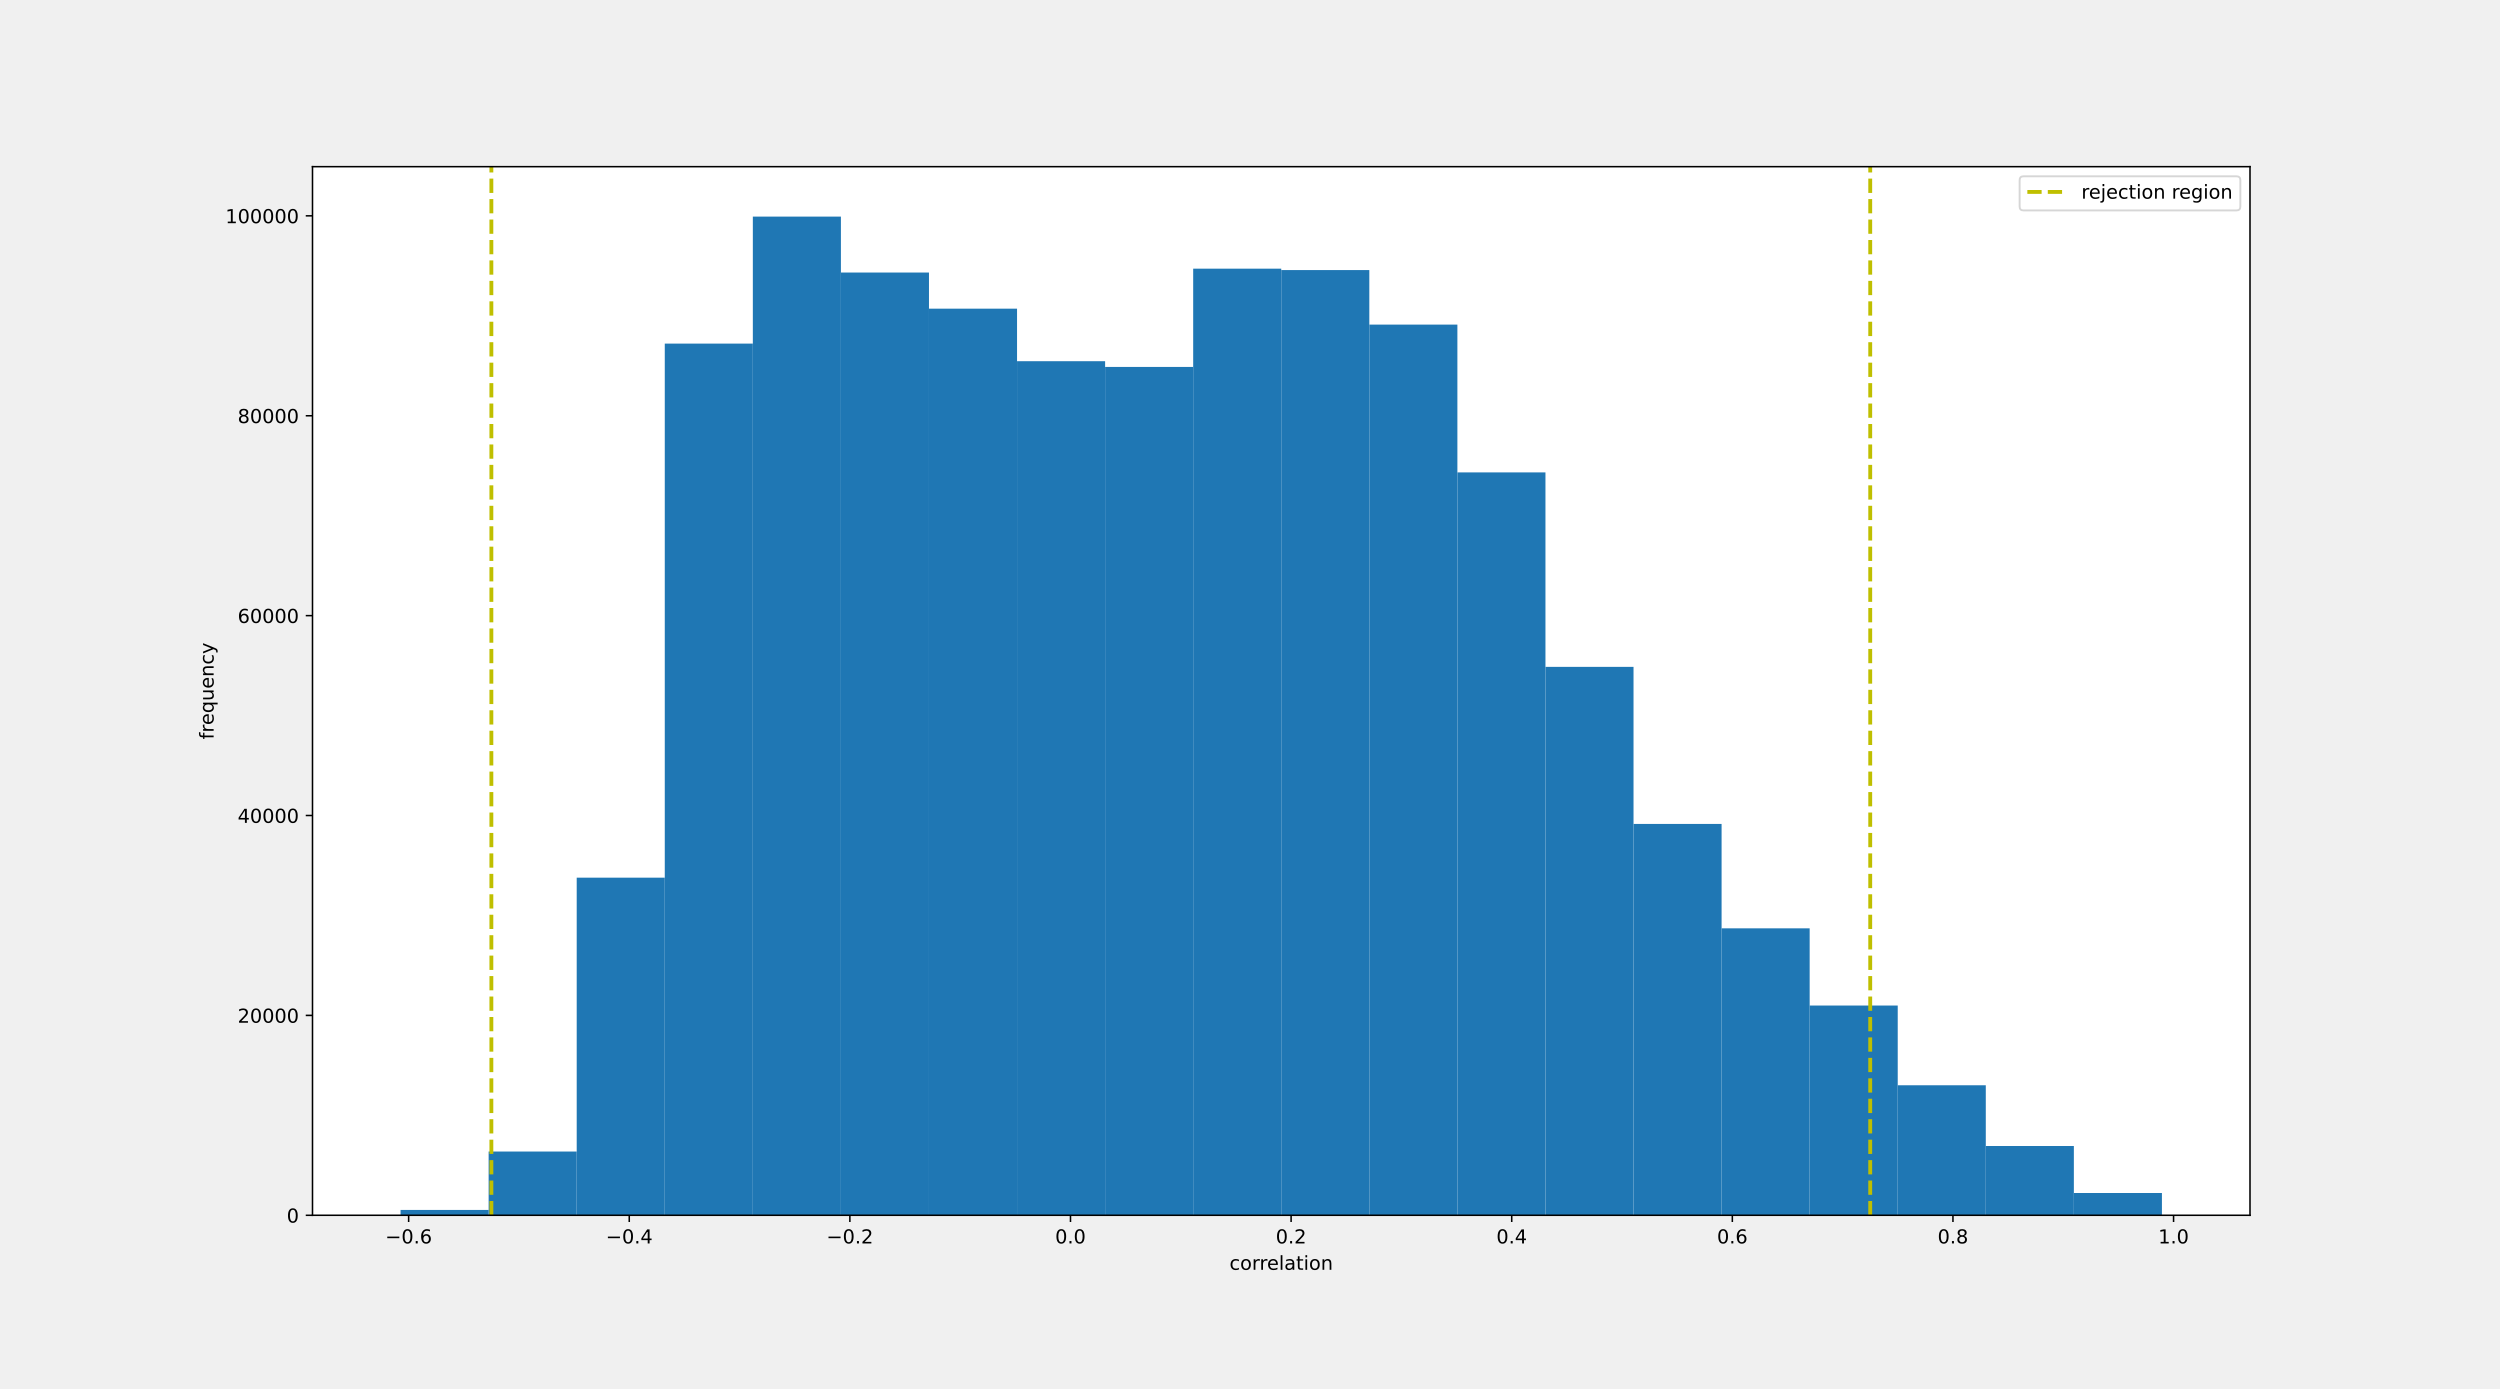
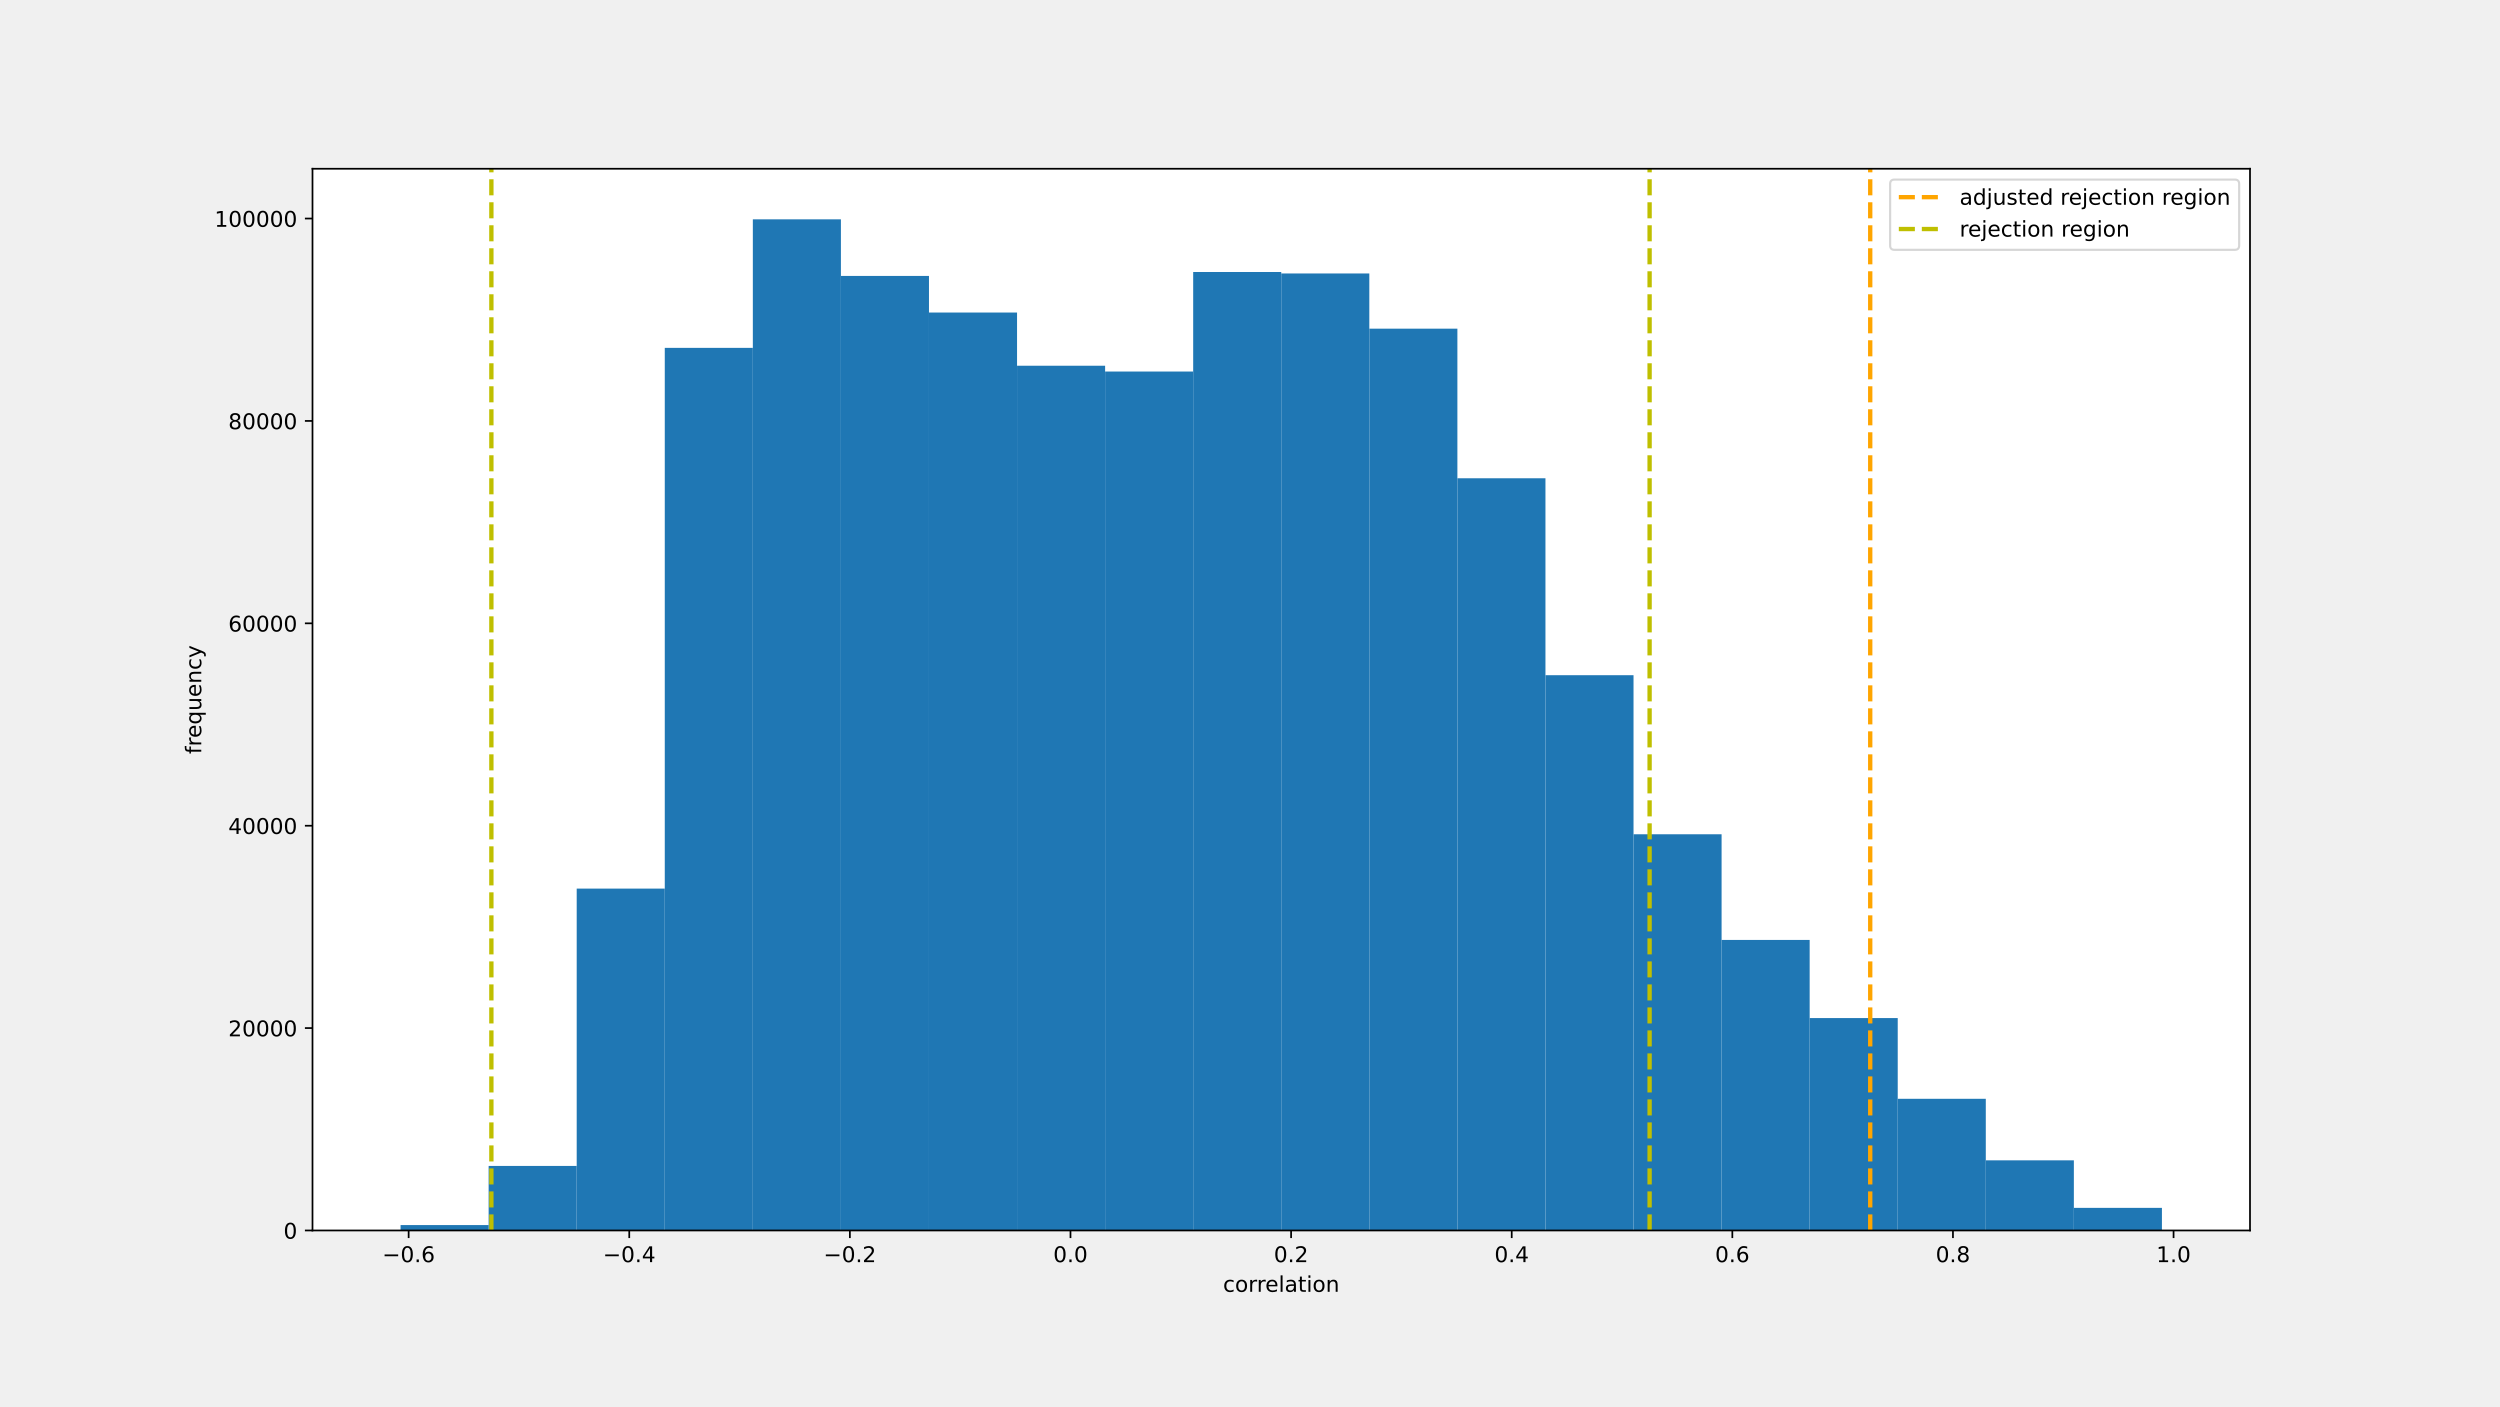
- <svg xmlns="http://www.w3.org/2000/svg" xmlns:xlink="http://www.w3.org/1999/xlink" height="720pt" version="1.1" viewBox="0 0 1296 720" width="1296pt">
+ <svg xmlns="http://www.w3.org/2000/svg" xmlns:xlink="http://www.w3.org/1999/xlink" height="648pt" version="1.1" viewBox="0 0 1152 648" width="1152pt">
  <defs>
    <style type="text/css">*{stroke-linecap:butt;stroke-linejoin:round;}</style>
  </defs>
  <g id="figure_1">
    <g id="patch_1">
-       <path d="M 0 720  L 1296 720  L 1296 0  L 0 0  z " style="fill:none;" />
+       <path d="M 0 648  L 1152 648  L 1152 0  L 0 0  z " style="fill:none;" />
    </g>
    <g id="axes_1">
      <g id="patch_2">
-         <path d="M 162 630  L 1166.4 630  L 1166.4 86.4  L 162 86.4  z " style="fill:#ffffff;" />
+         <path d="M 144 567  L 1036.8 567  L 1036.8 77.76  L 144 77.76  z " style="fill:#ffffff;" />
      </g>
      <g id="patch_3">
-         <path clip-path="url(#pe3baa3eb16)" d="M 207.655 630  L 253.309 630  L 253.309 627.218  L 207.655 627.218  z " style="fill:#1f77b4;" />
+         <path clip-path="url(#p022e91f120)" d="M 184.582 567  L 225.164 567  L 225.164 564.496  L 184.582 564.496  z " style="fill:#1f77b4;" />
      </g>
      <g id="patch_4">
-         <path clip-path="url(#pe3baa3eb16)" d="M 253.309 630  L 298.964 630  L 298.964 596.966  L 253.309 596.966  z " style="fill:#1f77b4;" />
+         <path clip-path="url(#p022e91f120)" d="M 225.164 567  L 265.745 567  L 265.745 537.269  L 225.164 537.269  z " style="fill:#1f77b4;" />
      </g>
      <g id="patch_5">
-         <path clip-path="url(#pe3baa3eb16)" d="M 298.964 630  L 344.618 630  L 344.618 454.971  L 298.964 454.971  z " style="fill:#1f77b4;" />
+         <path clip-path="url(#p022e91f120)" d="M 265.745 567  L 306.327 567  L 306.327 409.474  L 265.745 409.474  z " style="fill:#1f77b4;" />
      </g>
      <g id="patch_6">
-         <path clip-path="url(#pe3baa3eb16)" d="M 344.618 630  L 390.273 630  L 390.273 178.115  L 344.618 178.115  z " style="fill:#1f77b4;" />
+         <path clip-path="url(#p022e91f120)" d="M 306.327 567  L 346.909 567  L 346.909 160.304  L 306.327 160.304  z " style="fill:#1f77b4;" />
      </g>
      <g id="patch_7">
-         <path clip-path="url(#pe3baa3eb16)" d="M 390.273 630  L 435.927 630  L 435.927 112.286  L 390.273 112.286  z " style="fill:#1f77b4;" />
+         <path clip-path="url(#p022e91f120)" d="M 346.909 567  L 387.491 567  L 387.491 101.057  L 346.909 101.057  z " style="fill:#1f77b4;" />
      </g>
      <g id="patch_8">
-         <path clip-path="url(#pe3baa3eb16)" d="M 435.927 630  L 481.582 630  L 481.582 141.289  L 435.927 141.289  z " style="fill:#1f77b4;" />
+         <path clip-path="url(#p022e91f120)" d="M 387.491 567  L 428.073 567  L 428.073 127.16  L 387.491 127.16  z " style="fill:#1f77b4;" />
      </g>
      <g id="patch_9">
-         <path clip-path="url(#pe3baa3eb16)" d="M 481.582 630  L 527.236 630  L 527.236 160.003  L 481.582 160.003  z " style="fill:#1f77b4;" />
+         <path clip-path="url(#p022e91f120)" d="M 428.073 567  L 468.655 567  L 468.655 144.002  L 428.073 144.002  z " style="fill:#1f77b4;" />
      </g>
      <g id="patch_10">
-         <path clip-path="url(#pe3baa3eb16)" d="M 527.236 630  L 572.891 630  L 572.891 187.26  L 527.236 187.26  z " style="fill:#1f77b4;" />
+         <path clip-path="url(#p022e91f120)" d="M 468.655 567  L 509.236 567  L 509.236 168.534  L 468.655 168.534  z " style="fill:#1f77b4;" />
      </g>
      <g id="patch_11">
-         <path clip-path="url(#pe3baa3eb16)" d="M 572.891 630  L 618.545 630  L 618.545 190.228  L 572.891 190.228  z " style="fill:#1f77b4;" />
+         <path clip-path="url(#p022e91f120)" d="M 509.236 567  L 549.818 567  L 549.818 171.205  L 509.236 171.205  z " style="fill:#1f77b4;" />
      </g>
      <g id="patch_12">
-         <path clip-path="url(#pe3baa3eb16)" d="M 618.545 630  L 664.2 630  L 664.2 139.268  L 618.545 139.268  z " style="fill:#1f77b4;" />
+         <path clip-path="url(#p022e91f120)" d="M 549.818 567  L 590.4 567  L 590.4 125.341  L 549.818 125.341  z " style="fill:#1f77b4;" />
      </g>
      <g id="patch_13">
-         <path clip-path="url(#pe3baa3eb16)" d="M 664.2 630  L 709.855 630  L 709.855 140.019  L 664.2 140.019  z " style="fill:#1f77b4;" />
+         <path clip-path="url(#p022e91f120)" d="M 590.4 567  L 630.982 567  L 630.982 126.018  L 590.4 126.018  z " style="fill:#1f77b4;" />
      </g>
      <g id="patch_14">
-         <path clip-path="url(#pe3baa3eb16)" d="M 709.855 630  L 755.509 630  L 755.509 168.282  L 709.855 168.282  z " style="fill:#1f77b4;" />
+         <path clip-path="url(#p022e91f120)" d="M 630.982 567  L 671.564 567  L 671.564 151.454  L 630.982 151.454  z " style="fill:#1f77b4;" />
      </g>
      <g id="patch_15">
-         <path clip-path="url(#pe3baa3eb16)" d="M 755.509 630  L 801.164 630  L 801.164 244.888  L 755.509 244.888  z " style="fill:#1f77b4;" />
+         <path clip-path="url(#p022e91f120)" d="M 671.564 567  L 712.145 567  L 712.145 220.399  L 671.564 220.399  z " style="fill:#1f77b4;" />
      </g>
      <g id="patch_16">
-         <path clip-path="url(#pe3baa3eb16)" d="M 801.164 630  L 846.818 630  L 846.818 345.689  L 801.164 345.689  z " style="fill:#1f77b4;" />
+         <path clip-path="url(#p022e91f120)" d="M 712.145 567  L 752.727 567  L 752.727 311.12  L 712.145 311.12  z " style="fill:#1f77b4;" />
      </g>
      <g id="patch_17">
-         <path clip-path="url(#pe3baa3eb16)" d="M 846.818 630  L 892.473 630  L 892.473 427.139  L 846.818 427.139  z " style="fill:#1f77b4;" />
+         <path clip-path="url(#p022e91f120)" d="M 752.727 567  L 793.309 567  L 793.309 384.425  L 752.727 384.425  z " style="fill:#1f77b4;" />
      </g>
      <g id="patch_18">
-         <path clip-path="url(#pe3baa3eb16)" d="M 892.473 630  L 938.127 630  L 938.127 481.239  L 892.473 481.239  z " style="fill:#1f77b4;" />
+         <path clip-path="url(#p022e91f120)" d="M 793.309 567  L 833.891 567  L 833.891 433.115  L 793.309 433.115  z " style="fill:#1f77b4;" />
      </g>
      <g id="patch_19">
-         <path clip-path="url(#pe3baa3eb16)" d="M 938.127 630  L 983.782 630  L 983.782 521.267  L 938.127 521.267  z " style="fill:#1f77b4;" />
+         <path clip-path="url(#p022e91f120)" d="M 833.891 567  L 874.473 567  L 874.473 469.14  L 833.891 469.14  z " style="fill:#1f77b4;" />
      </g>
      <g id="patch_20">
-         <path clip-path="url(#pe3baa3eb16)" d="M 983.782 630  L 1029.436 630  L 1029.436 562.59  L 983.782 562.59  z " style="fill:#1f77b4;" />
+         <path clip-path="url(#p022e91f120)" d="M 874.473 567  L 915.055 567  L 915.055 506.331  L 874.473 506.331  z " style="fill:#1f77b4;" />
      </g>
      <g id="patch_21">
-         <path clip-path="url(#pe3baa3eb16)" d="M 1029.436 630  L 1075.091 630  L 1075.091 594.08  L 1029.436 594.08  z " style="fill:#1f77b4;" />
+         <path clip-path="url(#p022e91f120)" d="M 915.055 567  L 955.636 567  L 955.636 534.672  L 915.055 534.672  z " style="fill:#1f77b4;" />
      </g>
      <g id="patch_22">
-         <path clip-path="url(#pe3baa3eb16)" d="M 1075.091 630  L 1120.745 630  L 1120.745 618.441  L 1075.091 618.441  z " style="fill:#1f77b4;" />
+         <path clip-path="url(#p022e91f120)" d="M 955.636 567  L 996.218 567  L 996.218 556.597  L 955.636 556.597  z " style="fill:#1f77b4;" />
      </g>
      <g id="matplotlib.axis_1">
        <g id="xtick_1">
          <g id="line2d_1">
            <defs>
-               <path d="M 0 0  L 0 3.5  " id="mfc2c077661" style="stroke:#000000;stroke-width:0.8;" />
+               <path d="M 0 0  L 0 3.5  " id="mbd694db0ff" style="stroke:#000000;stroke-width:0.8;" />
            </defs>
            <g>
-               <use style="stroke:#000000;stroke-width:0.8;" x="211.839" xlink:href="#mfc2c077661" y="630" />
+               <use style="stroke:#000000;stroke-width:0.8;" x="188.301" xlink:href="#mbd694db0ff" y="567" />
            </g>
          </g>
          <g id="text_1">
-             <g transform="translate(199.6975 644.5984)scale(0.1 -0.1)">
+             <g transform="translate(176.1598 581.5984)scale(0.1 -0.1)">
              <defs>
                <path d="M 10.594 35.5  L 73.188 35.5  L 73.188 27.203  L 10.594 27.203  z " id="DejaVuSans-8722" />
                <path d="M 31.781 66.406  Q 24.172 66.406 20.328 58.906  Q 16.5 51.422 16.5 36.375  Q 16.5 21.391 20.328 13.891  Q 24.172 6.391 31.781 6.391  Q 39.453 6.391 43.281 13.891  Q 47.125 21.391 47.125 36.375  Q 47.125 51.422 43.281 58.906  Q 39.453 66.406 31.781 66.406  z M 31.781 74.219  Q 44.047 74.219 50.516 64.516  Q 56.984 54.828 56.984 36.375  Q 56.984 17.969 50.516 8.266  Q 44.047 -1.422 31.781 -1.422  Q 19.531 -1.422 13.062 8.266  Q 6.594 17.969 6.594 36.375  Q 6.594 54.828 13.062 64.516  Q 19.531 74.219 31.781 74.219  z " id="DejaVuSans-48" />
                <path d="M 10.688 12.406  L 21 12.406  L 21 0  L 10.688 0  z " id="DejaVuSans-46" />
                <path d="M 33.016 40.375  Q 26.375 40.375 22.484 35.828  Q 18.609 31.297 18.609 23.391  Q 18.609 15.531 22.484 10.953  Q 26.375 6.391 33.016 6.391  Q 39.656 6.391 43.531 10.953  Q 47.406 15.531 47.406 23.391  Q 47.406 31.297 43.531 35.828  Q 39.656 40.375 33.016 40.375  z M 52.594 71.297  L 52.594 62.312  Q 48.875 64.062 45.094 64.984  Q 41.312 65.922 37.594 65.922  Q 27.828 65.922 22.672 59.328  Q 17.531 52.734 16.797 39.406  Q 19.672 43.656 24.016 45.922  Q 28.375 48.188 33.594 48.188  Q 44.578 48.188 50.953 41.516  Q 57.328 34.859 57.328 23.391  Q 57.328 12.156 50.688 5.359  Q 44.047 -1.422 33.016 -1.422  Q 20.359 -1.422 13.672 8.266  Q 6.984 17.969 6.984 36.375  Q 6.984 53.656 15.188 63.938  Q 23.391 74.219 37.203 74.219  Q 40.922 74.219 44.703 73.484  Q 48.484 72.75 52.594 71.297  z " id="DejaVuSans-54" />
              </defs>
              <use xlink:href="#DejaVuSans-8722" />
              <use x="83.789" xlink:href="#DejaVuSans-48" />
              <use x="147.412" xlink:href="#DejaVuSans-46" />
              <use x="179.199" xlink:href="#DejaVuSans-54" />
            </g>
          </g>
        </g>
        <g id="xtick_2">
          <g id="line2d_2">
            <g>
-               <use style="stroke:#000000;stroke-width:0.8;" x="326.206" xlink:href="#mfc2c077661" y="630" />
+               <use style="stroke:#000000;stroke-width:0.8;" x="289.961" xlink:href="#mbd694db0ff" y="567" />
            </g>
          </g>
          <g id="text_2">
-             <g transform="translate(314.0647 644.5984)scale(0.1 -0.1)">
+             <g transform="translate(277.8196 581.5984)scale(0.1 -0.1)">
              <defs>
                <path d="M 37.797 64.312  L 12.891 25.391  L 37.797 25.391  z M 35.203 72.906  L 47.609 72.906  L 47.609 25.391  L 58.016 25.391  L 58.016 17.188  L 47.609 17.188  L 47.609 0  L 37.797 0  L 37.797 17.188  L 4.891 17.188  L 4.891 26.703  z " id="DejaVuSans-52" />
              </defs>
              <use xlink:href="#DejaVuSans-8722" />
              <use x="83.789" xlink:href="#DejaVuSans-48" />
              <use x="147.412" xlink:href="#DejaVuSans-46" />
              <use x="179.199" xlink:href="#DejaVuSans-52" />
            </g>
          </g>
        </g>
        <g id="xtick_3">
          <g id="line2d_3">
            <g>
-               <use style="stroke:#000000;stroke-width:0.8;" x="440.573" xlink:href="#mfc2c077661" y="630" />
+               <use style="stroke:#000000;stroke-width:0.8;" x="391.621" xlink:href="#mbd694db0ff" y="567" />
            </g>
          </g>
          <g id="text_3">
-             <g transform="translate(428.4319 644.5984)scale(0.1 -0.1)">
+             <g transform="translate(379.4793 581.5984)scale(0.1 -0.1)">
              <defs>
                <path d="M 19.188 8.297  L 53.609 8.297  L 53.609 0  L 7.328 0  L 7.328 8.297  Q 12.938 14.109 22.625 23.891  Q 32.328 33.688 34.812 36.531  Q 39.547 41.844 41.422 45.531  Q 43.312 49.219 43.312 52.781  Q 43.312 58.594 39.234 62.25  Q 35.156 65.922 28.609 65.922  Q 23.969 65.922 18.812 64.312  Q 13.672 62.703 7.812 59.422  L 7.812 69.391  Q 13.766 71.781 18.938 73  Q 24.125 74.219 28.422 74.219  Q 39.75 74.219 46.484 68.547  Q 53.219 62.891 53.219 53.422  Q 53.219 48.922 51.531 44.891  Q 49.859 40.875 45.406 35.406  Q 44.188 33.984 37.641 27.219  Q 31.109 20.453 19.188 8.297  z " id="DejaVuSans-50" />
              </defs>
              <use xlink:href="#DejaVuSans-8722" />
              <use x="83.789" xlink:href="#DejaVuSans-48" />
              <use x="147.412" xlink:href="#DejaVuSans-46" />
              <use x="179.199" xlink:href="#DejaVuSans-50" />
            </g>
          </g>
        </g>
        <g id="xtick_4">
          <g id="line2d_4">
            <g>
-               <use style="stroke:#000000;stroke-width:0.8;" x="554.941" xlink:href="#mfc2c077661" y="630" />
+               <use style="stroke:#000000;stroke-width:0.8;" x="493.28" xlink:href="#mbd694db0ff" y="567" />
            </g>
          </g>
          <g id="text_4">
-             <g transform="translate(546.989 644.5984)scale(0.1 -0.1)">
+             <g transform="translate(485.3289 581.5984)scale(0.1 -0.1)">
              <use xlink:href="#DejaVuSans-48" />
              <use x="63.623" xlink:href="#DejaVuSans-46" />
              <use x="95.41" xlink:href="#DejaVuSans-48" />
            </g>
          </g>
        </g>
        <g id="xtick_5">
          <g id="line2d_5">
            <g>
-               <use style="stroke:#000000;stroke-width:0.8;" x="669.308" xlink:href="#mfc2c077661" y="630" />
+               <use style="stroke:#000000;stroke-width:0.8;" x="594.94" xlink:href="#mbd694db0ff" y="567" />
            </g>
          </g>
          <g id="text_5">
-             <g transform="translate(661.3562 644.5984)scale(0.1 -0.1)">
+             <g transform="translate(586.9886 581.5984)scale(0.1 -0.1)">
              <use xlink:href="#DejaVuSans-48" />
              <use x="63.623" xlink:href="#DejaVuSans-46" />
              <use x="95.41" xlink:href="#DejaVuSans-50" />
            </g>
          </g>
        </g>
        <g id="xtick_6">
          <g id="line2d_6">
            <g>
-               <use style="stroke:#000000;stroke-width:0.8;" x="783.675" xlink:href="#mfc2c077661" y="630" />
+               <use style="stroke:#000000;stroke-width:0.8;" x="696.6" xlink:href="#mbd694db0ff" y="567" />
            </g>
          </g>
          <g id="text_6">
-             <g transform="translate(775.7234 644.5984)scale(0.1 -0.1)">
+             <g transform="translate(688.6484 581.5984)scale(0.1 -0.1)">
              <use xlink:href="#DejaVuSans-48" />
              <use x="63.623" xlink:href="#DejaVuSans-46" />
              <use x="95.41" xlink:href="#DejaVuSans-52" />
            </g>
          </g>
        </g>
        <g id="xtick_7">
          <g id="line2d_7">
            <g>
-               <use style="stroke:#000000;stroke-width:0.8;" x="898.042" xlink:href="#mfc2c077661" y="630" />
+               <use style="stroke:#000000;stroke-width:0.8;" x="798.26" xlink:href="#mbd694db0ff" y="567" />
            </g>
          </g>
          <g id="text_7">
-             <g transform="translate(890.0906 644.5984)scale(0.1 -0.1)">
+             <g transform="translate(790.3081 581.5984)scale(0.1 -0.1)">
              <use xlink:href="#DejaVuSans-48" />
              <use x="63.623" xlink:href="#DejaVuSans-46" />
              <use x="95.41" xlink:href="#DejaVuSans-54" />
            </g>
          </g>
        </g>
        <g id="xtick_8">
          <g id="line2d_8">
            <g>
-               <use style="stroke:#000000;stroke-width:0.8;" x="1012.409" xlink:href="#mfc2c077661" y="630" />
+               <use style="stroke:#000000;stroke-width:0.8;" x="899.919" xlink:href="#mbd694db0ff" y="567" />
            </g>
          </g>
          <g id="text_8">
-             <g transform="translate(1004.458 644.5984)scale(0.1 -0.1)">
+             <g transform="translate(891.9679 581.5984)scale(0.1 -0.1)">
              <defs>
                <path d="M 31.781 34.625  Q 24.75 34.625 20.719 30.859  Q 16.703 27.094 16.703 20.516  Q 16.703 13.922 20.719 10.156  Q 24.75 6.391 31.781 6.391  Q 38.812 6.391 42.859 10.172  Q 46.922 13.969 46.922 20.516  Q 46.922 27.094 42.891 30.859  Q 38.875 34.625 31.781 34.625  z M 21.922 38.812  Q 15.578 40.375 12.031 44.719  Q 8.5 49.078 8.5 55.328  Q 8.5 64.062 14.719 69.141  Q 20.953 74.219 31.781 74.219  Q 42.672 74.219 48.875 69.141  Q 55.078 64.062 55.078 55.328  Q 55.078 49.078 51.531 44.719  Q 48 40.375 41.703 38.812  Q 48.828 37.156 52.797 32.312  Q 56.781 27.484 56.781 20.516  Q 56.781 9.906 50.312 4.234  Q 43.844 -1.422 31.781 -1.422  Q 19.734 -1.422 13.25 4.234  Q 6.781 9.906 6.781 20.516  Q 6.781 27.484 10.781 32.312  Q 14.797 37.156 21.922 38.812  z M 18.312 54.391  Q 18.312 48.734 21.844 45.562  Q 25.391 42.391 31.781 42.391  Q 38.141 42.391 41.719 45.562  Q 45.312 48.734 45.312 54.391  Q 45.312 60.062 41.719 63.234  Q 38.141 66.406 31.781 66.406  Q 25.391 66.406 21.844 63.234  Q 18.312 60.062 18.312 54.391  z " id="DejaVuSans-56" />
              </defs>
              <use xlink:href="#DejaVuSans-48" />
              <use x="63.623" xlink:href="#DejaVuSans-46" />
              <use x="95.41" xlink:href="#DejaVuSans-56" />
            </g>
          </g>
        </g>
        <g id="xtick_9">
          <g id="line2d_9">
            <g>
-               <use style="stroke:#000000;stroke-width:0.8;" x="1126.777" xlink:href="#mfc2c077661" y="630" />
+               <use style="stroke:#000000;stroke-width:0.8;" x="1001.579" xlink:href="#mbd694db0ff" y="567" />
            </g>
          </g>
          <g id="text_9">
-             <g transform="translate(1118.825 644.5984)scale(0.1 -0.1)">
+             <g transform="translate(993.6276 581.5984)scale(0.1 -0.1)">
              <defs>
                <path d="M 12.406 8.297  L 28.516 8.297  L 28.516 63.922  L 10.984 60.406  L 10.984 69.391  L 28.422 72.906  L 38.281 72.906  L 38.281 8.297  L 54.391 8.297  L 54.391 0  L 12.406 0  z " id="DejaVuSans-49" />
              </defs>
              <use xlink:href="#DejaVuSans-49" />
              <use x="63.623" xlink:href="#DejaVuSans-46" />
              <use x="95.41" xlink:href="#DejaVuSans-48" />
            </g>
          </g>
        </g>
        <g id="text_10">
-           <g transform="translate(637.3734 658.2766)scale(0.1 -0.1)">
+           <g transform="translate(563.5734 595.2766)scale(0.1 -0.1)">
            <defs>
              <path d="M 48.781 52.594  L 48.781 44.188  Q 44.969 46.297 41.141 47.344  Q 37.312 48.391 33.406 48.391  Q 24.656 48.391 19.812 42.844  Q 14.984 37.312 14.984 27.297  Q 14.984 17.281 19.812 11.734  Q 24.656 6.203 33.406 6.203  Q 37.312 6.203 41.141 7.25  Q 44.969 8.297 48.781 10.406  L 48.781 2.094  Q 45.016 0.344 40.984 -0.531  Q 36.969 -1.422 32.422 -1.422  Q 20.062 -1.422 12.781 6.344  Q 5.516 14.109 5.516 27.297  Q 5.516 40.672 12.859 48.328  Q 20.219 56 33.016 56  Q 37.156 56 41.109 55.141  Q 45.062 54.297 48.781 52.594  z " id="DejaVuSans-99" />
              <path d="M 30.609 48.391  Q 23.391 48.391 19.188 42.75  Q 14.984 37.109 14.984 27.297  Q 14.984 17.484 19.156 11.844  Q 23.344 6.203 30.609 6.203  Q 37.797 6.203 41.984 11.859  Q 46.188 17.531 46.188 27.297  Q 46.188 37.016 41.984 42.703  Q 37.797 48.391 30.609 48.391  z M 30.609 56  Q 42.328 56 49.016 48.375  Q 55.719 40.766 55.719 27.297  Q 55.719 13.875 49.016 6.219  Q 42.328 -1.422 30.609 -1.422  Q 18.844 -1.422 12.172 6.219  Q 5.516 13.875 5.516 27.297  Q 5.516 40.766 12.172 48.375  Q 18.844 56 30.609 56  z " id="DejaVuSans-111" />
              <path d="M 41.109 46.297  Q 39.594 47.172 37.812 47.578  Q 36.031 48 33.891 48  Q 26.266 48 22.188 43.047  Q 18.109 38.094 18.109 28.812  L 18.109 0  L 9.078 0  L 9.078 54.688  L 18.109 54.688  L 18.109 46.188  Q 20.953 51.172 25.484 53.578  Q 30.031 56 36.531 56  Q 37.453 56 38.578 55.875  Q 39.703 55.766 41.062 55.516  z " id="DejaVuSans-114" />
              <path d="M 56.203 29.594  L 56.203 25.203  L 14.891 25.203  Q 15.484 15.922 20.484 11.062  Q 25.484 6.203 34.422 6.203  Q 39.594 6.203 44.453 7.469  Q 49.312 8.734 54.109 11.281  L 54.109 2.781  Q 49.266 0.734 44.188 -0.344  Q 39.109 -1.422 33.891 -1.422  Q 20.797 -1.422 13.156 6.188  Q 5.516 13.812 5.516 26.812  Q 5.516 40.234 12.766 48.109  Q 20.016 56 32.328 56  Q 43.359 56 49.781 48.891  Q 56.203 41.797 56.203 29.594  z M 47.219 32.234  Q 47.125 39.594 43.094 43.984  Q 39.062 48.391 32.422 48.391  Q 24.906 48.391 20.391 44.141  Q 15.875 39.891 15.188 32.172  z " id="DejaVuSans-101" />
              <path d="M 9.422 75.984  L 18.406 75.984  L 18.406 0  L 9.422 0  z " id="DejaVuSans-108" />
              <path d="M 34.281 27.484  Q 23.391 27.484 19.188 25  Q 14.984 22.516 14.984 16.5  Q 14.984 11.719 18.141 8.906  Q 21.297 6.109 26.703 6.109  Q 34.188 6.109 38.703 11.406  Q 43.219 16.703 43.219 25.484  L 43.219 27.484  z M 52.203 31.203  L 52.203 0  L 43.219 0  L 43.219 8.297  Q 40.141 3.328 35.547 0.953  Q 30.953 -1.422 24.312 -1.422  Q 15.922 -1.422 10.953 3.297  Q 6 8.016 6 15.922  Q 6 25.141 12.172 29.828  Q 18.359 34.516 30.609 34.516  L 43.219 34.516  L 43.219 35.406  Q 43.219 41.609 39.141 45  Q 35.062 48.391 27.688 48.391  Q 23 48.391 18.547 47.266  Q 14.109 46.141 10.016 43.891  L 10.016 52.203  Q 14.938 54.109 19.578 55.047  Q 24.219 56 28.609 56  Q 40.484 56 46.344 49.844  Q 52.203 43.703 52.203 31.203  z " id="DejaVuSans-97" />
              <path d="M 18.312 70.219  L 18.312 54.688  L 36.812 54.688  L 36.812 47.703  L 18.312 47.703  L 18.312 18.016  Q 18.312 11.328 20.141 9.422  Q 21.969 7.516 27.594 7.516  L 36.812 7.516  L 36.812 0  L 27.594 0  Q 17.188 0 13.234 3.875  Q 9.281 7.766 9.281 18.016  L 9.281 47.703  L 2.688 47.703  L 2.688 54.688  L 9.281 54.688  L 9.281 70.219  z " id="DejaVuSans-116" />
              <path d="M 9.422 54.688  L 18.406 54.688  L 18.406 0  L 9.422 0  z M 9.422 75.984  L 18.406 75.984  L 18.406 64.594  L 9.422 64.594  z " id="DejaVuSans-105" />
              <path d="M 54.891 33.016  L 54.891 0  L 45.906 0  L 45.906 32.719  Q 45.906 40.484 42.875 44.328  Q 39.844 48.188 33.797 48.188  Q 26.516 48.188 22.312 43.547  Q 18.109 38.922 18.109 30.906  L 18.109 0  L 9.078 0  L 9.078 54.688  L 18.109 54.688  L 18.109 46.188  Q 21.344 51.125 25.703 53.562  Q 30.078 56 35.797 56  Q 45.219 56 50.047 50.172  Q 54.891 44.344 54.891 33.016  z " id="DejaVuSans-110" />
            </defs>
            <use xlink:href="#DejaVuSans-99" />
            <use x="54.98" xlink:href="#DejaVuSans-111" />
            <use x="116.162" xlink:href="#DejaVuSans-114" />
            <use x="155.525" xlink:href="#DejaVuSans-114" />
            <use x="194.389" xlink:href="#DejaVuSans-101" />
            <use x="255.912" xlink:href="#DejaVuSans-108" />
            <use x="283.695" xlink:href="#DejaVuSans-97" />
            <use x="344.975" xlink:href="#DejaVuSans-116" />
            <use x="384.184" xlink:href="#DejaVuSans-105" />
            <use x="411.967" xlink:href="#DejaVuSans-111" />
            <use x="473.148" xlink:href="#DejaVuSans-110" />
          </g>
        </g>
      </g>
      <g id="matplotlib.axis_2">
        <g id="ytick_1">
          <g id="line2d_10">
            <defs>
-               <path d="M 0 0  L -3.5 0  " id="m3627624980" style="stroke:#000000;stroke-width:0.8;" />
+               <path d="M 0 0  L -3.5 0  " id="m3221ed774d" style="stroke:#000000;stroke-width:0.8;" />
            </defs>
            <g>
-               <use style="stroke:#000000;stroke-width:0.8;" x="162" xlink:href="#m3627624980" y="630" />
+               <use style="stroke:#000000;stroke-width:0.8;" x="144" xlink:href="#m3221ed774d" y="567" />
            </g>
          </g>
          <g id="text_11">
-             <g transform="translate(148.6375 633.7992)scale(0.1 -0.1)">
+             <g transform="translate(130.6375 570.7992)scale(0.1 -0.1)">
              <use xlink:href="#DejaVuSans-48" />
            </g>
          </g>
        </g>
        <g id="ytick_2">
          <g id="line2d_11">
            <g>
-               <use style="stroke:#000000;stroke-width:0.8;" x="162" xlink:href="#m3627624980" y="526.38" />
+               <use style="stroke:#000000;stroke-width:0.8;" x="144" xlink:href="#m3221ed774d" y="473.742" />
            </g>
          </g>
          <g id="text_12">
-             <g transform="translate(123.1875 530.1797)scale(0.1 -0.1)">
+             <g transform="translate(105.1875 477.5416)scale(0.1 -0.1)">
              <use xlink:href="#DejaVuSans-50" />
              <use x="63.623" xlink:href="#DejaVuSans-48" />
              <use x="127.246" xlink:href="#DejaVuSans-48" />
              <use x="190.869" xlink:href="#DejaVuSans-48" />
              <use x="254.492" xlink:href="#DejaVuSans-48" />
            </g>
          </g>
        </g>
        <g id="ytick_3">
          <g id="line2d_12">
            <g>
-               <use style="stroke:#000000;stroke-width:0.8;" x="162" xlink:href="#m3627624980" y="422.761" />
+               <use style="stroke:#000000;stroke-width:0.8;" x="144" xlink:href="#m3221ed774d" y="380.485" />
            </g>
          </g>
          <g id="text_13">
-             <g transform="translate(123.1875 426.5601)scale(0.1 -0.1)">
+             <g transform="translate(105.1875 384.2841)scale(0.1 -0.1)">
              <use xlink:href="#DejaVuSans-52" />
              <use x="63.623" xlink:href="#DejaVuSans-48" />
              <use x="127.246" xlink:href="#DejaVuSans-48" />
              <use x="190.869" xlink:href="#DejaVuSans-48" />
              <use x="254.492" xlink:href="#DejaVuSans-48" />
            </g>
          </g>
        </g>
        <g id="ytick_4">
          <g id="line2d_13">
            <g>
-               <use style="stroke:#000000;stroke-width:0.8;" x="162" xlink:href="#m3627624980" y="319.141" />
+               <use style="stroke:#000000;stroke-width:0.8;" x="144" xlink:href="#m3221ed774d" y="287.227" />
            </g>
          </g>
          <g id="text_14">
-             <g transform="translate(123.1875 322.9406)scale(0.1 -0.1)">
+             <g transform="translate(105.1875 291.0265)scale(0.1 -0.1)">
              <use xlink:href="#DejaVuSans-54" />
              <use x="63.623" xlink:href="#DejaVuSans-48" />
              <use x="127.246" xlink:href="#DejaVuSans-48" />
              <use x="190.869" xlink:href="#DejaVuSans-48" />
              <use x="254.492" xlink:href="#DejaVuSans-48" />
            </g>
          </g>
        </g>
        <g id="ytick_5">
          <g id="line2d_14">
            <g>
-               <use style="stroke:#000000;stroke-width:0.8;" x="162" xlink:href="#m3627624980" y="215.522" />
+               <use style="stroke:#000000;stroke-width:0.8;" x="144" xlink:href="#m3221ed774d" y="193.97" />
            </g>
          </g>
          <g id="text_15">
-             <g transform="translate(123.1875 219.3211)scale(0.1 -0.1)">
+             <g transform="translate(105.1875 197.7689)scale(0.1 -0.1)">
              <use xlink:href="#DejaVuSans-56" />
              <use x="63.623" xlink:href="#DejaVuSans-48" />
              <use x="127.246" xlink:href="#DejaVuSans-48" />
              <use x="190.869" xlink:href="#DejaVuSans-48" />
              <use x="254.492" xlink:href="#DejaVuSans-48" />
            </g>
          </g>
        </g>
        <g id="ytick_6">
          <g id="line2d_15">
            <g>
-               <use style="stroke:#000000;stroke-width:0.8;" x="162" xlink:href="#m3627624980" y="111.902" />
+               <use style="stroke:#000000;stroke-width:0.8;" x="144" xlink:href="#m3221ed774d" y="100.712" />
            </g>
          </g>
          <g id="text_16">
-             <g transform="translate(116.825 115.7015)scale(0.1 -0.1)">
+             <g transform="translate(98.825 104.5113)scale(0.1 -0.1)">
              <use xlink:href="#DejaVuSans-49" />
              <use x="63.623" xlink:href="#DejaVuSans-48" />
              <use x="127.246" xlink:href="#DejaVuSans-48" />
              <use x="190.869" xlink:href="#DejaVuSans-48" />
              <use x="254.492" xlink:href="#DejaVuSans-48" />
              <use x="318.115" xlink:href="#DejaVuSans-48" />
            </g>
          </g>
        </g>
        <g id="text_17">
-           <g transform="translate(110.7453 383.2766)rotate(-90)scale(0.1 -0.1)">
+           <g transform="translate(92.74531 347.4566)rotate(-90)scale(0.1 -0.1)">
            <defs>
              <path d="M 37.109 75.984  L 37.109 68.5  L 28.516 68.5  Q 23.688 68.5 21.797 66.547  Q 19.922 64.594 19.922 59.516  L 19.922 54.688  L 34.719 54.688  L 34.719 47.703  L 19.922 47.703  L 19.922 0  L 10.891 0  L 10.891 47.703  L 2.297 47.703  L 2.297 54.688  L 10.891 54.688  L 10.891 58.5  Q 10.891 67.625 15.141 71.797  Q 19.391 75.984 28.609 75.984  z " id="DejaVuSans-102" />
              <path d="M 14.797 27.297  Q 14.797 17.391 18.875 11.75  Q 22.953 6.109 30.078 6.109  Q 37.203 6.109 41.297 11.75  Q 45.406 17.391 45.406 27.297  Q 45.406 37.203 41.297 42.844  Q 37.203 48.484 30.078 48.484  Q 22.953 48.484 18.875 42.844  Q 14.797 37.203 14.797 27.297  z M 45.406 8.203  Q 42.578 3.328 38.25 0.953  Q 33.938 -1.422 27.875 -1.422  Q 17.969 -1.422 11.734 6.484  Q 5.516 14.406 5.516 27.297  Q 5.516 40.188 11.734 48.094  Q 17.969 56 27.875 56  Q 33.938 56 38.25 53.625  Q 42.578 51.266 45.406 46.391  L 45.406 54.688  L 54.391 54.688  L 54.391 -20.797  L 45.406 -20.797  z " id="DejaVuSans-113" />
              <path d="M 8.5 21.578  L 8.5 54.688  L 17.484 54.688  L 17.484 21.922  Q 17.484 14.156 20.5 10.266  Q 23.531 6.391 29.594 6.391  Q 36.859 6.391 41.078 11.031  Q 45.312 15.672 45.312 23.688  L 45.312 54.688  L 54.297 54.688  L 54.297 0  L 45.312 0  L 45.312 8.406  Q 42.047 3.422 37.719 1  Q 33.406 -1.422 27.688 -1.422  Q 18.266 -1.422 13.375 4.438  Q 8.5 10.297 8.5 21.578  z M 31.109 56  z " id="DejaVuSans-117" />
              <path d="M 32.172 -5.078  Q 28.375 -14.844 24.75 -17.812  Q 21.141 -20.797 15.094 -20.797  L 7.906 -20.797  L 7.906 -13.281  L 13.188 -13.281  Q 16.891 -13.281 18.938 -11.516  Q 21 -9.766 23.484 -3.219  L 25.094 0.875  L 2.984 54.688  L 12.5 54.688  L 29.594 11.922  L 46.688 54.688  L 56.203 54.688  z " id="DejaVuSans-121" />
            </defs>
            <use xlink:href="#DejaVuSans-102" />
            <use x="35.205" xlink:href="#DejaVuSans-114" />
            <use x="74.068" xlink:href="#DejaVuSans-101" />
            <use x="135.592" xlink:href="#DejaVuSans-113" />
            <use x="199.068" xlink:href="#DejaVuSans-117" />
            <use x="262.447" xlink:href="#DejaVuSans-101" />
            <use x="323.971" xlink:href="#DejaVuSans-110" />
            <use x="387.35" xlink:href="#DejaVuSans-99" />
            <use x="442.33" xlink:href="#DejaVuSans-121" />
          </g>
        </g>
      </g>
      <g id="line2d_16">
-         <path clip-path="url(#pe3baa3eb16)" d="M 969.522 630  L 969.522 86.4  " style="fill:none;stroke:#bfbf00;stroke-dasharray:7.4,3.2;stroke-dashoffset:0;stroke-width:2;" />
+         <path clip-path="url(#p022e91f120)" d="M 861.797 567  L 861.797 77.76  " style="fill:none;stroke:#ffa500;stroke-dasharray:7.4,3.2;stroke-dashoffset:0;stroke-width:2;" />
      </g>
      <g id="line2d_17">
-         <path clip-path="url(#pe3baa3eb16)" d="M 254.727 630  L 254.727 86.4  " style="fill:none;stroke:#bfbf00;stroke-dasharray:7.4,3.2;stroke-dashoffset:0;stroke-width:2;" />
+         <path clip-path="url(#p022e91f120)" d="M 760.137 567  L 760.137 77.76  " style="fill:none;stroke:#bfbf00;stroke-dasharray:7.4,3.2;stroke-dashoffset:0;stroke-width:2;" />
+       </g>
+       <g id="line2d_18">
+         <path clip-path="url(#p022e91f120)" d="M 226.424 567  L 226.424 77.76  " style="fill:none;stroke:#bfbf00;stroke-dasharray:7.4,3.2;stroke-dashoffset:0;stroke-width:2;" />
      </g>
      <g id="patch_23">
-         <path d="M 162 630  L 162 86.4  " style="fill:none;stroke:#000000;stroke-linecap:square;stroke-linejoin:miter;stroke-width:0.8;" />
+         <path d="M 144 567  L 144 77.76  " style="fill:none;stroke:#000000;stroke-linecap:square;stroke-linejoin:miter;stroke-width:0.8;" />
      </g>
      <g id="patch_24">
-         <path d="M 1166.4 630  L 1166.4 86.4  " style="fill:none;stroke:#000000;stroke-linecap:square;stroke-linejoin:miter;stroke-width:0.8;" />
+         <path d="M 1036.8 567  L 1036.8 77.76  " style="fill:none;stroke:#000000;stroke-linecap:square;stroke-linejoin:miter;stroke-width:0.8;" />
      </g>
      <g id="patch_25">
-         <path d="M 162 630  L 1166.4 630  " style="fill:none;stroke:#000000;stroke-linecap:square;stroke-linejoin:miter;stroke-width:0.8;" />
+         <path d="M 144 567  L 1036.8 567  " style="fill:none;stroke:#000000;stroke-linecap:square;stroke-linejoin:miter;stroke-width:0.8;" />
      </g>
      <g id="patch_26">
-         <path d="M 162 86.4  L 1166.4 86.4  " style="fill:none;stroke:#000000;stroke-linecap:square;stroke-linejoin:miter;stroke-width:0.8;" />
+         <path d="M 144 77.76  L 1036.8 77.76  " style="fill:none;stroke:#000000;stroke-linecap:square;stroke-linejoin:miter;stroke-width:0.8;" />
      </g>
      <g id="legend_1">
        <g id="patch_27">
-           <path d="M 1048.977 109.078  L 1159.4 109.078  Q 1161.4 109.078 1161.4 107.078  L 1161.4 93.4  Q 1161.4 91.4 1159.4 91.4  L 1048.977 91.4  Q 1046.977 91.4 1046.977 93.4  L 1046.977 107.078  Q 1046.977 109.078 1048.977 109.078  z " style="fill:#ffffff;opacity:0.8;stroke:#cccccc;stroke-linejoin:miter;" />
-         </g>
-         <g id="line2d_18">
-           <path d="M 1050.977 99.498  L 1070.977 99.498  " style="fill:none;stroke:#bfbf00;stroke-dasharray:7.4,3.2;stroke-dashoffset:0;stroke-width:2;" />
-         </g>
-         <g id="line2d_19" />
+           <path d="M 872.975 115.116  L 1029.8 115.116  Q 1031.8 115.116 1031.8 113.116  L 1031.8 84.76  Q 1031.8 82.76 1029.8 82.76  L 872.975 82.76  Q 870.975 82.76 870.975 84.76  L 870.975 113.116  Q 870.975 115.116 872.975 115.116  z " style="fill:#ffffff;opacity:0.8;stroke:#cccccc;stroke-linejoin:miter;" />
+         </g>
+         <g id="line2d_19">
+           <path d="M 874.975 90.858  L 894.975 90.858  " style="fill:none;stroke:#ffa500;stroke-dasharray:7.4,3.2;stroke-dashoffset:0;stroke-width:2;" />
+         </g>
+         <g id="line2d_20" />
        <g id="text_18">
-           <g transform="translate(1078.977 102.9984)scale(0.1 -0.1)">
+           <g transform="translate(902.975 94.35844)scale(0.1 -0.1)">
            <defs>
+               <path d="M 45.406 46.391  L 45.406 75.984  L 54.391 75.984  L 54.391 0  L 45.406 0  L 45.406 8.203  Q 42.578 3.328 38.25 0.953  Q 33.938 -1.422 27.875 -1.422  Q 17.969 -1.422 11.734 6.484  Q 5.516 14.406 5.516 27.297  Q 5.516 40.188 11.734 48.094  Q 17.969 56 27.875 56  Q 33.938 56 38.25 53.625  Q 42.578 51.266 45.406 46.391  z M 14.797 27.297  Q 14.797 17.391 18.875 11.75  Q 22.953 6.109 30.078 6.109  Q 37.203 6.109 41.297 11.75  Q 45.406 17.391 45.406 27.297  Q 45.406 37.203 41.297 42.844  Q 37.203 48.484 30.078 48.484  Q 22.953 48.484 18.875 42.844  Q 14.797 37.203 14.797 27.297  z " id="DejaVuSans-100" />
              <path d="M 9.422 54.688  L 18.406 54.688  L 18.406 -0.984  Q 18.406 -11.422 14.422 -16.109  Q 10.453 -20.797 1.609 -20.797  L -1.812 -20.797  L -1.812 -13.188  L 0.594 -13.188  Q 5.719 -13.188 7.562 -10.812  Q 9.422 -8.453 9.422 -0.984  z M 9.422 75.984  L 18.406 75.984  L 18.406 64.594  L 9.422 64.594  z " id="DejaVuSans-106" />
+               <path d="M 44.281 53.078  L 44.281 44.578  Q 40.484 46.531 36.375 47.5  Q 32.281 48.484 27.875 48.484  Q 21.188 48.484 17.844 46.438  Q 14.5 44.391 14.5 40.281  Q 14.5 37.156 16.891 35.375  Q 19.281 33.594 26.516 31.984  L 29.594 31.297  Q 39.156 29.25 43.188 25.516  Q 47.219 21.781 47.219 15.094  Q 47.219 7.469 41.188 3.016  Q 35.156 -1.422 24.609 -1.422  Q 20.219 -1.422 15.453 -0.562  Q 10.688 0.297 5.422 2  L 5.422 11.281  Q 10.406 8.688 15.234 7.391  Q 20.062 6.109 24.812 6.109  Q 31.156 6.109 34.562 8.281  Q 37.984 10.453 37.984 14.406  Q 37.984 18.062 35.516 20.016  Q 33.062 21.969 24.703 23.781  L 21.578 24.516  Q 13.234 26.266 9.516 29.906  Q 5.812 33.547 5.812 39.891  Q 5.812 47.609 11.281 51.797  Q 16.75 56 26.812 56  Q 31.781 56 36.172 55.266  Q 40.578 54.547 44.281 53.078  z " id="DejaVuSans-115" />
              <path id="DejaVuSans-32" />
              <path d="M 45.406 27.984  Q 45.406 37.75 41.375 43.109  Q 37.359 48.484 30.078 48.484  Q 22.859 48.484 18.828 43.109  Q 14.797 37.75 14.797 27.984  Q 14.797 18.266 18.828 12.891  Q 22.859 7.516 30.078 7.516  Q 37.359 7.516 41.375 12.891  Q 45.406 18.266 45.406 27.984  z M 54.391 6.781  Q 54.391 -7.172 48.188 -13.984  Q 42 -20.797 29.203 -20.797  Q 24.469 -20.797 20.266 -20.094  Q 16.062 -19.391 12.109 -17.922  L 12.109 -9.188  Q 16.062 -11.328 19.922 -12.344  Q 23.781 -13.375 27.781 -13.375  Q 36.625 -13.375 41.016 -8.766  Q 45.406 -4.156 45.406 5.172  L 45.406 9.625  Q 42.625 4.781 38.281 2.391  Q 33.938 0 27.875 0  Q 17.828 0 11.672 7.656  Q 5.516 15.328 5.516 27.984  Q 5.516 40.672 11.672 48.328  Q 17.828 56 27.875 56  Q 33.938 56 38.281 53.609  Q 42.625 51.219 45.406 46.391  L 45.406 54.688  L 54.391 54.688  z " id="DejaVuSans-103" />
            </defs>
+             <use xlink:href="#DejaVuSans-97" />
+             <use x="61.279" xlink:href="#DejaVuSans-100" />
+             <use x="124.756" xlink:href="#DejaVuSans-106" />
+             <use x="152.539" xlink:href="#DejaVuSans-117" />
+             <use x="215.918" xlink:href="#DejaVuSans-115" />
+             <use x="268.018" xlink:href="#DejaVuSans-116" />
+             <use x="307.227" xlink:href="#DejaVuSans-101" />
+             <use x="368.75" xlink:href="#DejaVuSans-100" />
+             <use x="432.227" xlink:href="#DejaVuSans-32" />
+             <use x="464.014" xlink:href="#DejaVuSans-114" />
+             <use x="502.877" xlink:href="#DejaVuSans-101" />
+             <use x="564.4" xlink:href="#DejaVuSans-106" />
+             <use x="592.184" xlink:href="#DejaVuSans-101" />
+             <use x="653.707" xlink:href="#DejaVuSans-99" />
+             <use x="708.688" xlink:href="#DejaVuSans-116" />
+             <use x="747.896" xlink:href="#DejaVuSans-105" />
+             <use x="775.68" xlink:href="#DejaVuSans-111" />
+             <use x="836.861" xlink:href="#DejaVuSans-110" />
+             <use x="900.24" xlink:href="#DejaVuSans-32" />
+             <use x="932.027" xlink:href="#DejaVuSans-114" />
+             <use x="970.891" xlink:href="#DejaVuSans-101" />
+             <use x="1032.414" xlink:href="#DejaVuSans-103" />
+             <use x="1095.891" xlink:href="#DejaVuSans-105" />
+             <use x="1123.674" xlink:href="#DejaVuSans-111" />
+             <use x="1184.855" xlink:href="#DejaVuSans-110" />
+           </g>
+         </g>
+         <g id="line2d_21">
+           <path d="M 874.975 105.537  L 894.975 105.537  " style="fill:none;stroke:#bfbf00;stroke-dasharray:7.4,3.2;stroke-dashoffset:0;stroke-width:2;" />
+         </g>
+         <g id="line2d_22" />
+         <g id="text_19">
+           <g transform="translate(902.975 109.0366)scale(0.1 -0.1)">
            <use xlink:href="#DejaVuSans-114" />
            <use x="38.863" xlink:href="#DejaVuSans-101" />
            <use x="100.387" xlink:href="#DejaVuSans-106" />
            <use x="128.17" xlink:href="#DejaVuSans-101" />
            <use x="189.693" xlink:href="#DejaVuSans-99" />
            <use x="244.674" xlink:href="#DejaVuSans-116" />
            <use x="283.883" xlink:href="#DejaVuSans-105" />
            <use x="311.666" xlink:href="#DejaVuSans-111" />
            <use x="372.848" xlink:href="#DejaVuSans-110" />
            <use x="436.227" xlink:href="#DejaVuSans-32" />
            <use x="468.014" xlink:href="#DejaVuSans-114" />
            <use x="506.877" xlink:href="#DejaVuSans-101" />
            <use x="568.4" xlink:href="#DejaVuSans-103" />
            <use x="631.877" xlink:href="#DejaVuSans-105" />
            <use x="659.66" xlink:href="#DejaVuSans-111" />
            <use x="720.842" xlink:href="#DejaVuSans-110" />
          </g>
        </g>
      </g>
    </g>
  </g>
  <defs>
-     <clipPath id="pe3baa3eb16">
-       <rect height="543.6" width="1004.4" x="162" y="86.4" />
+     <clipPath id="p022e91f120">
+       <rect height="489.24" width="892.8" x="144" y="77.76" />
    </clipPath>
  </defs>
</svg>
